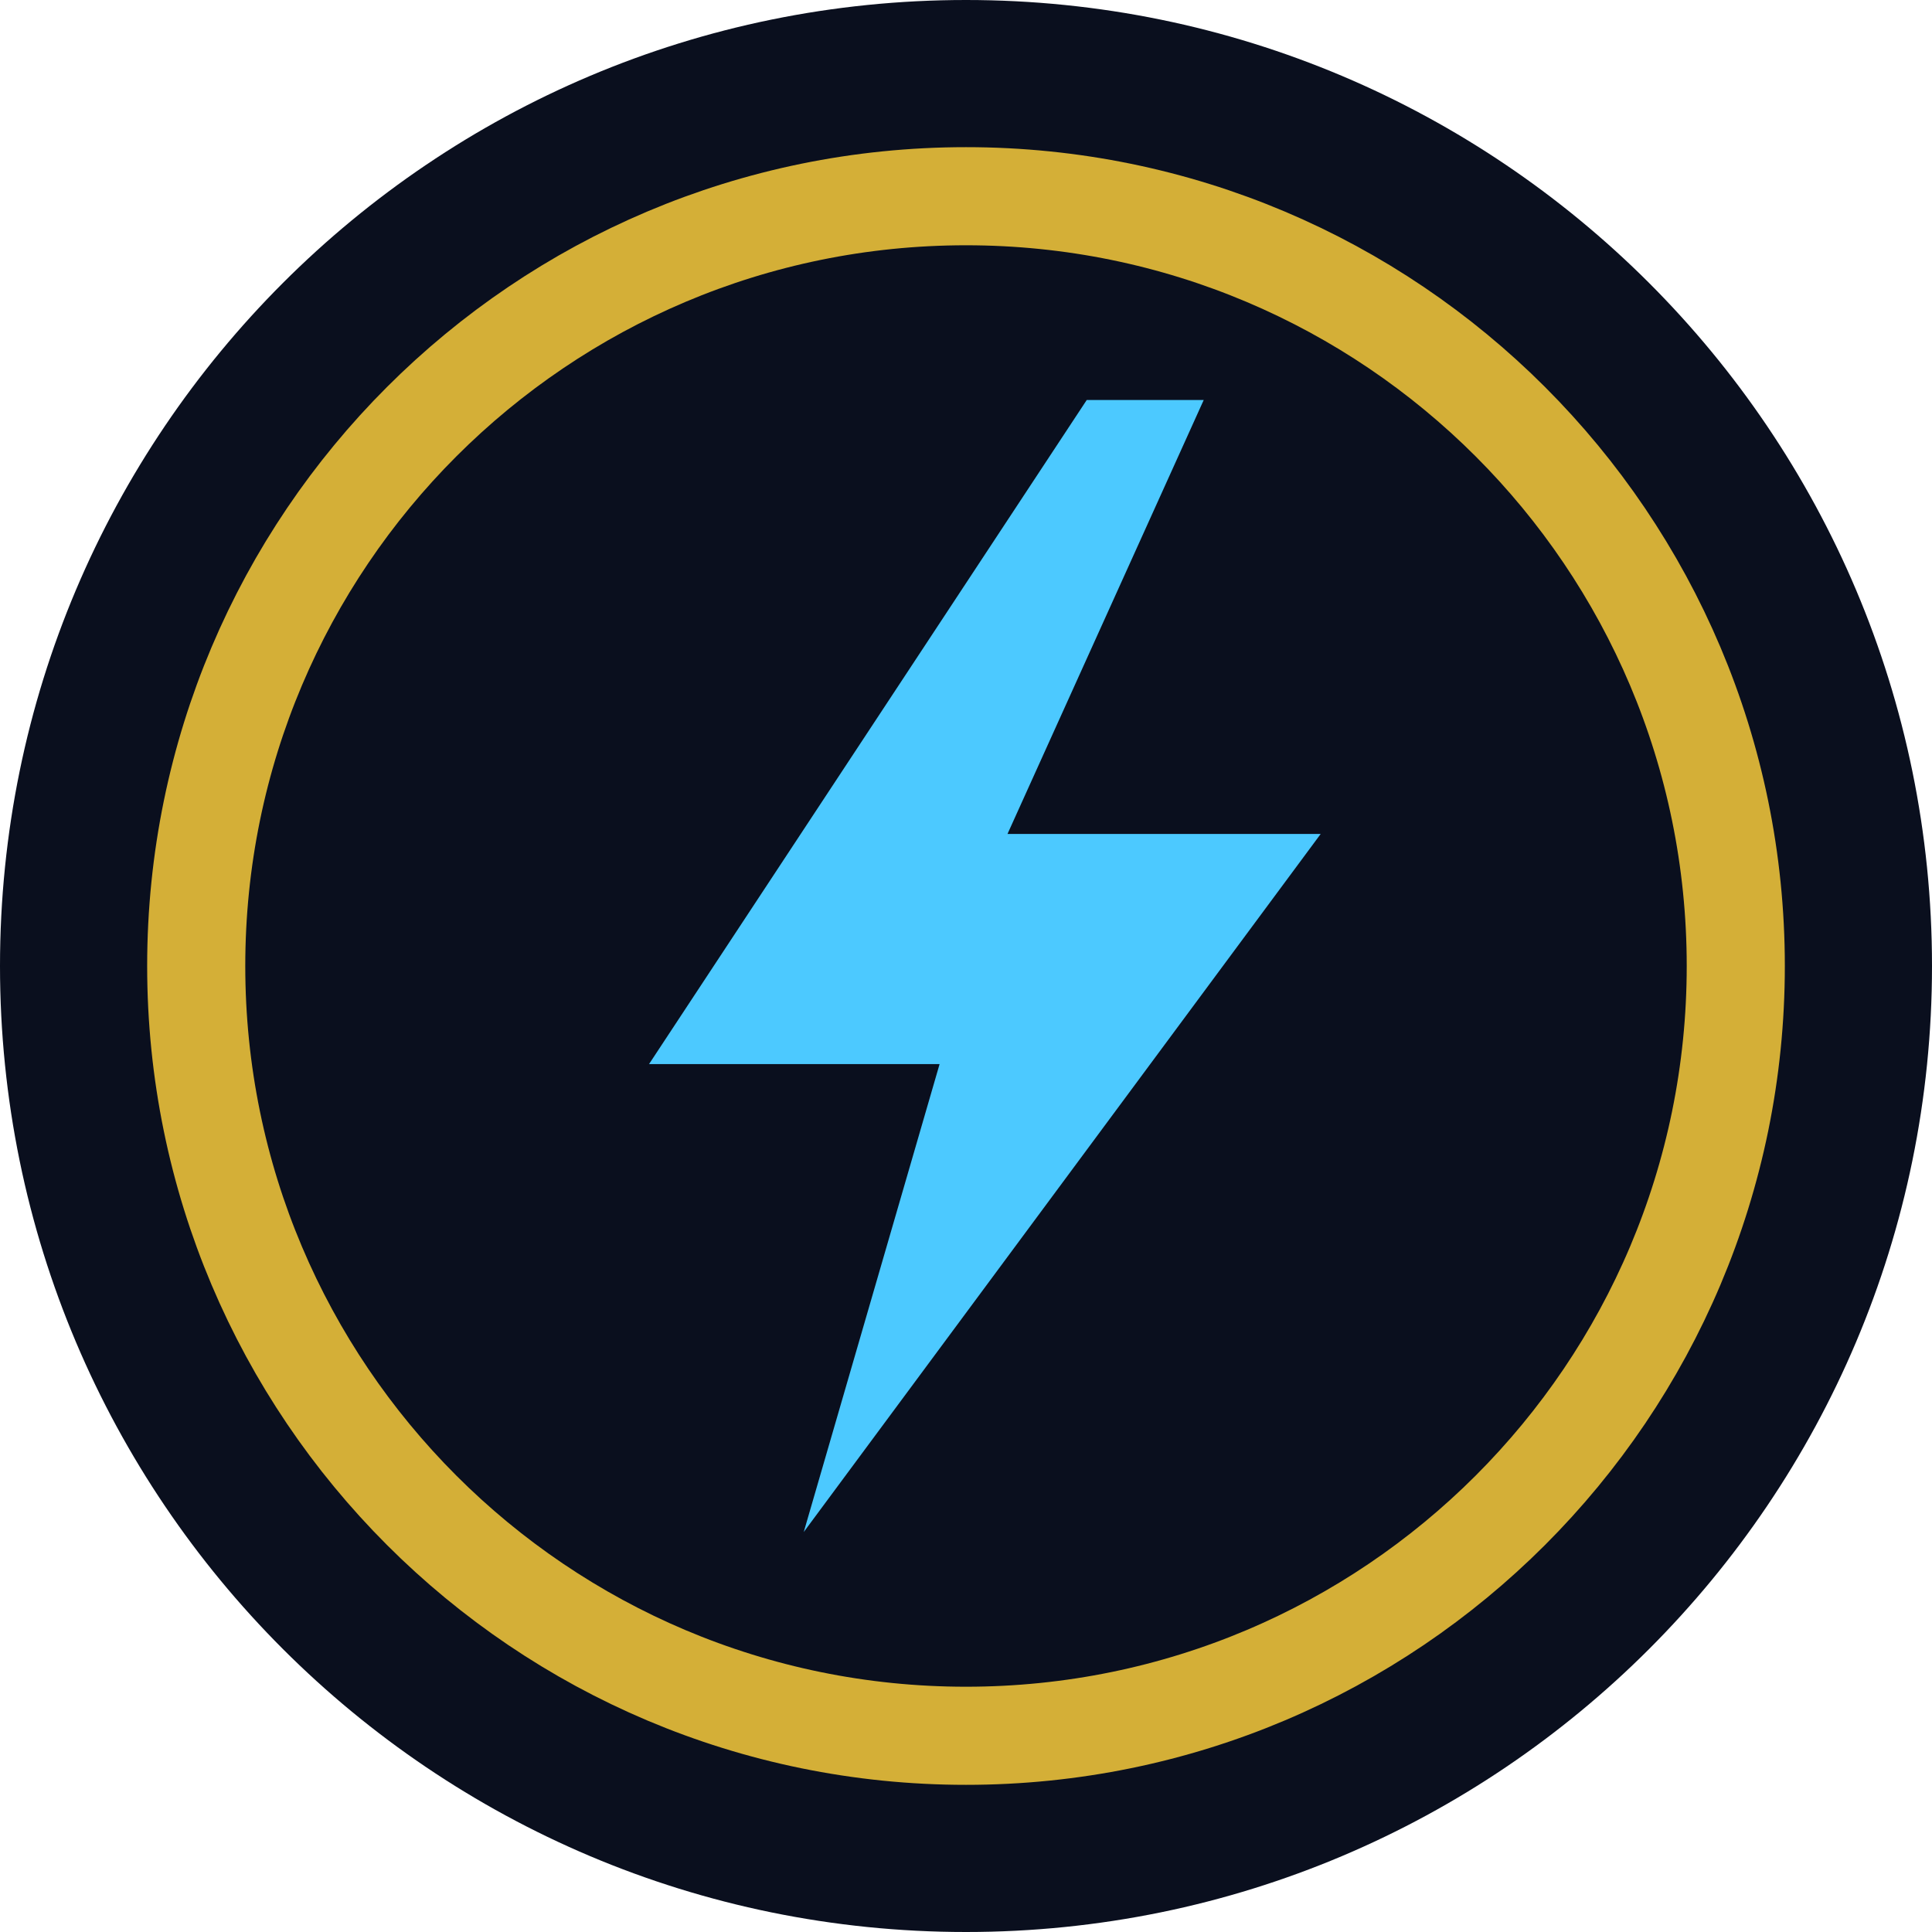
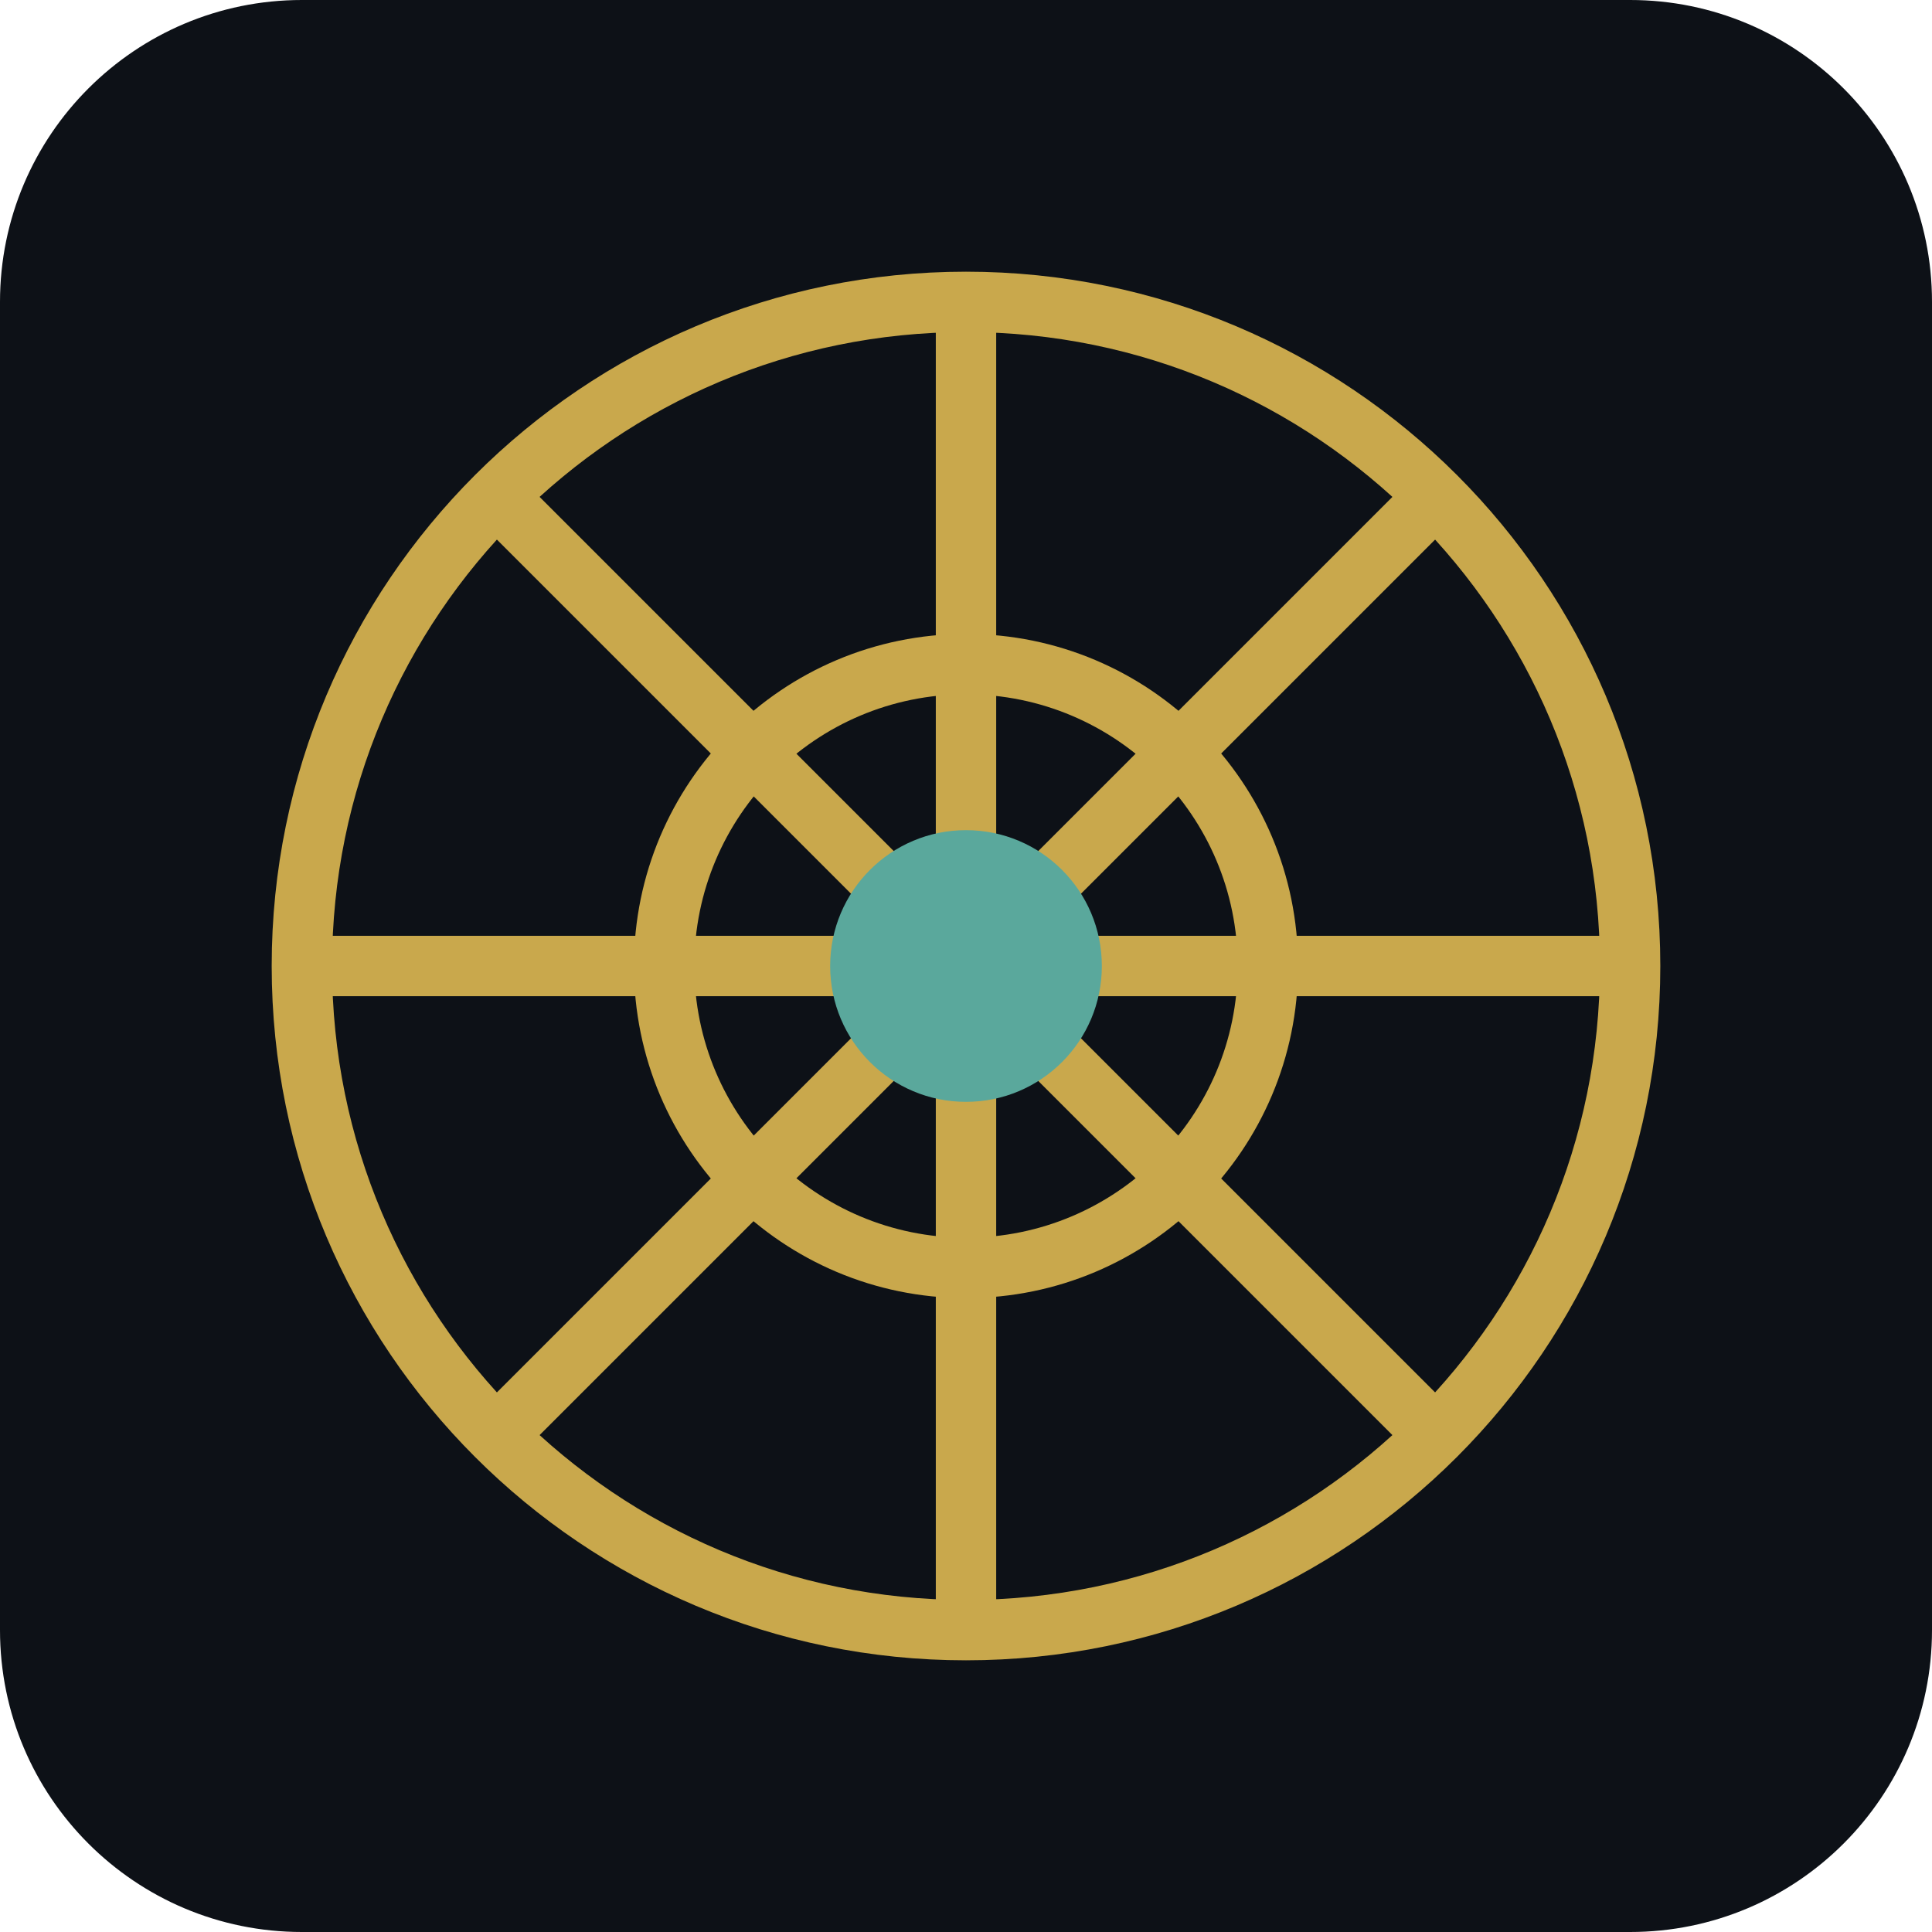
- <svg xmlns="http://www.w3.org/2000/svg" viewBox="0 0 512 512">
-   <circle cx="256" cy="256" r="256" fill="#0A0F1E" />
-   <circle cx="256" cy="256" r="204" fill="none" stroke="#D4AF37" stroke-width="26" />
-   <polygon points="288,106 172,282 249,282 213,406 350,221 267,221 319,106" fill="#4CC9FF" />
+ <svg xmlns="http://www.w3.org/2000/svg" viewBox="0 0 64 64">
+   <rect width="64" height="64" rx="10" fill="#0d1117" />
+   <g stroke="#c9a84c" stroke-width="2" fill="none">
+     <circle cx="32" cy="32" r="22" />
+     <circle cx="32" cy="32" r="10" />
+     <path d="M32 10v44M10 32h44M16.4 16.4l31.2 31.2M47.6 16.4L16.4 47.6" />
+   </g>
+   <circle cx="32" cy="32" r="4.5" fill="#5aa89c" />
</svg>
